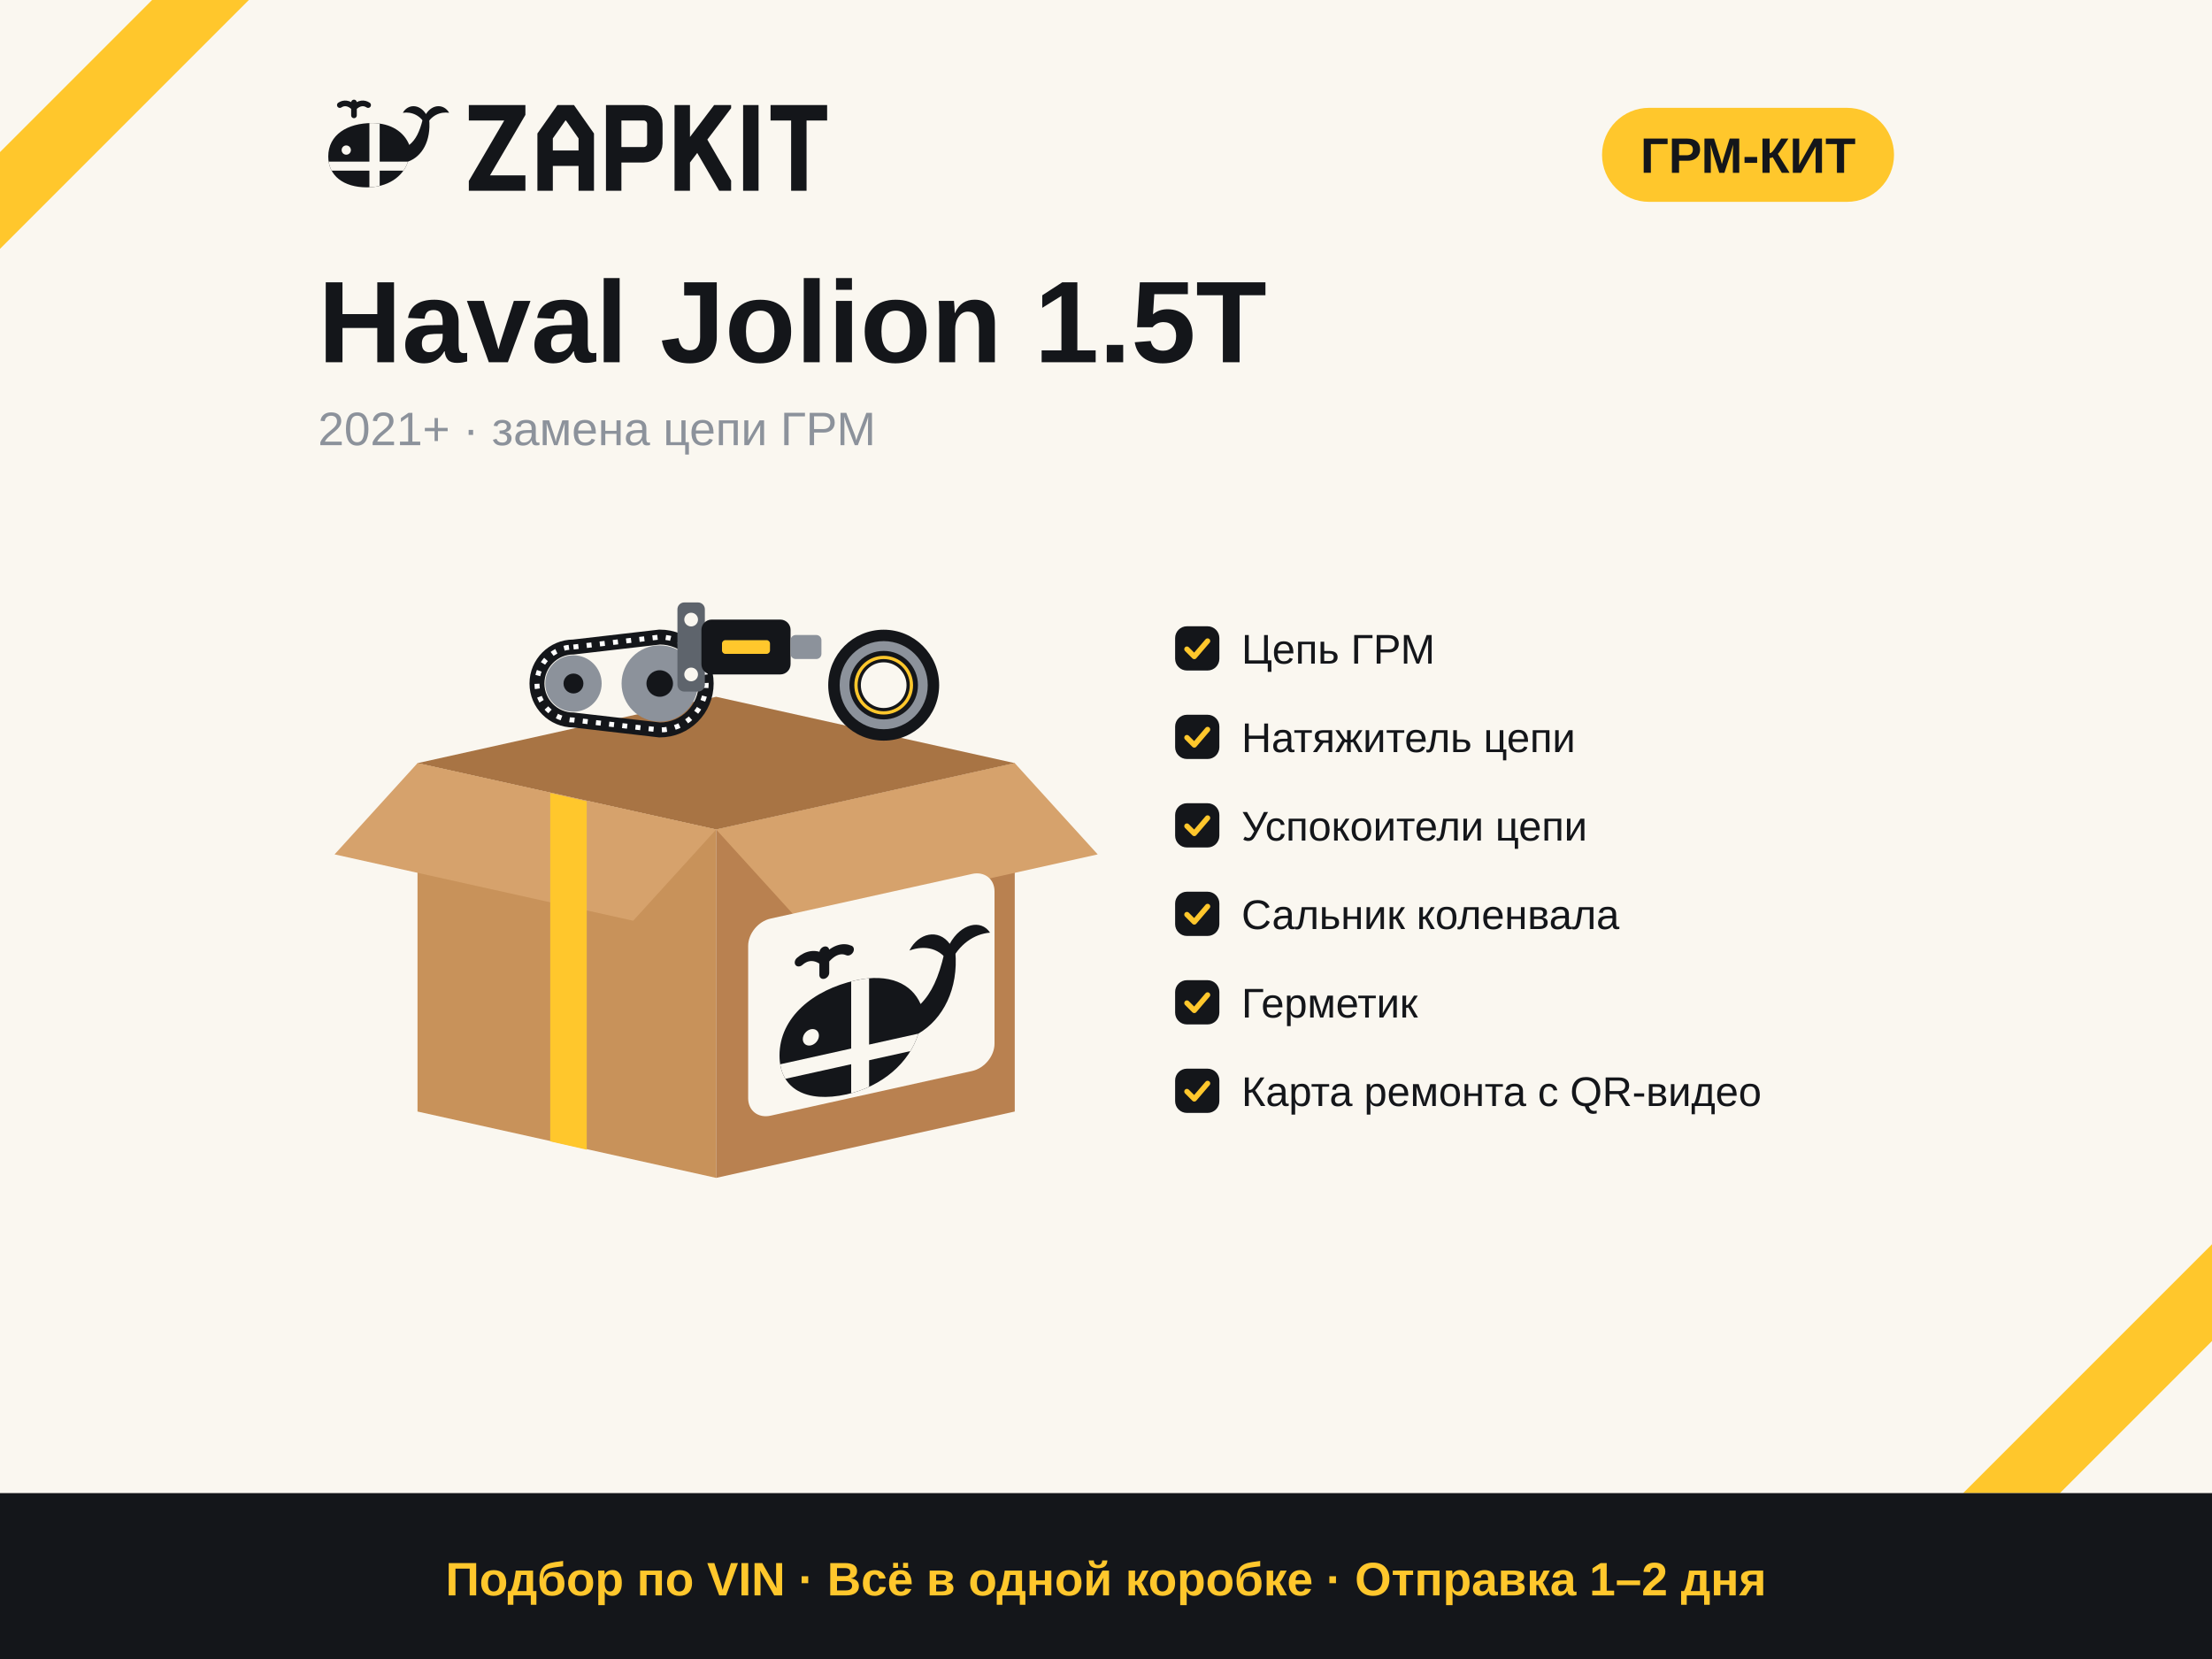
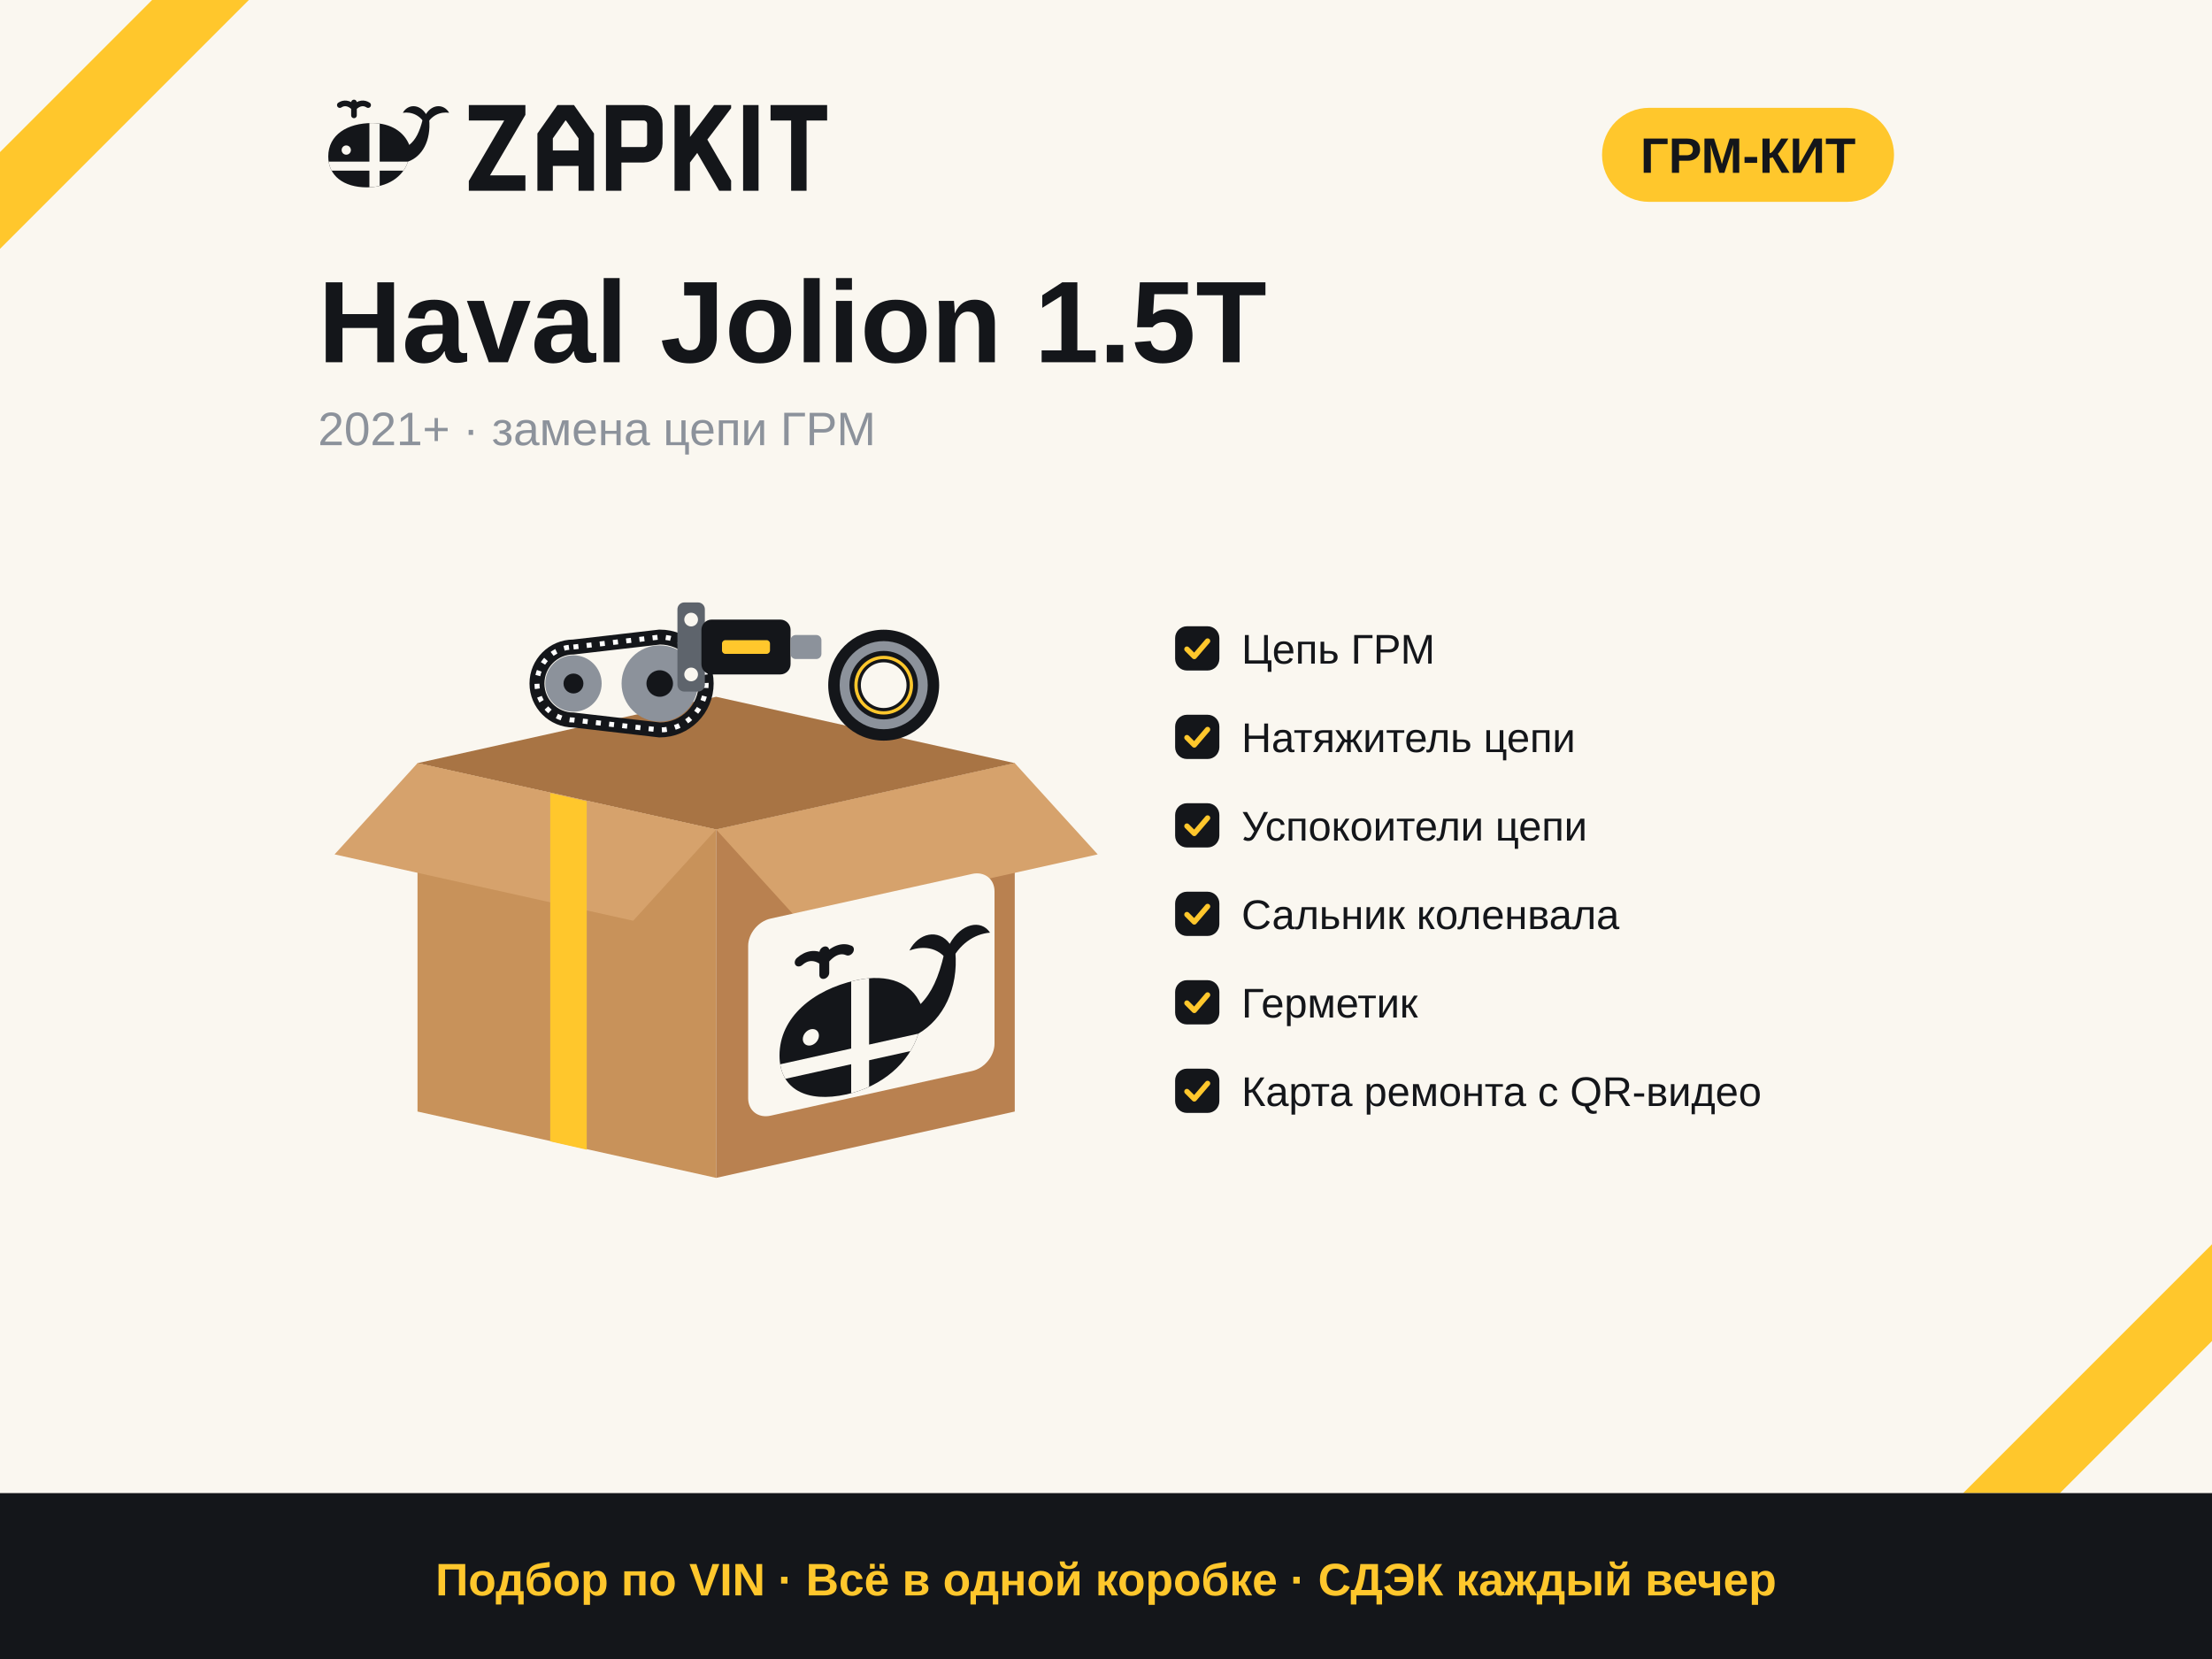
<svg xmlns="http://www.w3.org/2000/svg" viewBox="0 0 1600 1200" width="1600" height="1200" role="img" aria-label="ГРМ-КИТ Haval Jolion 1.5T">
  <rect width="1600" height="1200" fill="#FAF7F0" />
  <path d="M0,110 L110,0 H180 L0,180 Z" fill="#FFC72C" />
  <path d="M1600,900 L1420,1080 H1490 L1600,970 Z" fill="#FFC72C" />
  <g transform="translate(230 76) scale(0.62)">
    <g transform="translate(0 -30) scale(1.5)">
      <defs>
        <clipPath id="wb-m20h">
          <path d="M8,60 C8,43 23,34 42,34 C57,34 67,41 71,51 C76,47 79,41 81.5,31 L86.5,31 C88,48 81,60 70,64 C66,76 54,84 38,84 C20,84 8,75 8,60 Z" />
        </clipPath>
      </defs>
      <path fill="#14161A" d="M8,60 C8,43 23,34 42,34 C57,34 67,41 71,51 C76,47 79,41 81.5,31 L86.5,31 C88,48 81,60 70,64 C66,76 54,84 38,84 C20,84 8,75 8,60 Z" />
      <path fill="#14161A" d="M84,36 C80,28 73,25 66,26 C70,19 79,19 84,27 C89,19 98,19 102,26 C95,25 88,28 84,36 Z" />
      <g clip-path="url(#wb-m20h)" fill="#FAF7F0">
        <rect x="40" y="30" width="8" height="60" />
        <rect x="0" y="64" width="90" height="7" />
      </g>
      <circle cx="22" cy="55" r="3.6" fill="#FAF7F0" />
      <path d="M28,28 V18 M28,22 C24,18 20,18 17,20 M28,22 C32,18 36,18 39,20" fill="none" stroke="#14161A" stroke-width="4.4" stroke-linecap="round" />
    </g>
    <g transform="translate(176 0)">
      <defs>
        <clipPath id="c66-m20h">
          <rect width="66" height="100" />
        </clipPath>
        <clipPath id="c18-m20h">
          <rect width="18" height="100" />
        </clipPath>
      </defs>
      <g transform="translate(0 0)">
        <path clip-path="url(#c66-m20h)" d="M0,9 H57 L9,91 H66" fill="none" stroke="#14161A" stroke-width="18" stroke-linejoin="miter" stroke-miterlimit="10" />
      </g>
      <g transform="translate(80 0)">
        <path clip-path="url(#c66-m20h)" d="M9,100 V36 L28,9 H38 L57,36 V100 M9,62 H57" fill="none" stroke="#14161A" stroke-width="18" stroke-linejoin="miter" stroke-miterlimit="10" />
      </g>
      <g transform="translate(160 0)">
        <path clip-path="url(#c66-m20h)" d="M9,100 V9 H44 A13,13 0 0 1 57,22 V45 A13,13 0 0 1 44,58 H9" fill="none" stroke="#14161A" stroke-width="18" stroke-linejoin="miter" stroke-miterlimit="10" />
      </g>
      <g transform="translate(240 0)">
        <path clip-path="url(#c66-m20h)" d="M9,0 V100 M9,64 L62,-6 M30,44 L66,106" fill="none" stroke="#14161A" stroke-width="18" stroke-linejoin="miter" stroke-miterlimit="10" />
      </g>
      <g transform="translate(320 0)">
        <path clip-path="url(#c18-m20h)" d="M9,0 V100" fill="none" stroke="#14161A" stroke-width="18" stroke-linejoin="miter" stroke-miterlimit="10" />
      </g>
      <g transform="translate(352 0)">
        <path clip-path="url(#c66-m20h)" d="M0,9 H66 M33,9 V100" fill="none" stroke="#14161A" stroke-width="18" stroke-linejoin="miter" stroke-miterlimit="10" />
      </g>
    </g>
  </g>
  <rect x="1158.8" y="78" width="211.2" height="68" rx="34" fill="#FFC72C" />
  <text x="1264.4" y="125" font-family="'Liberation Sans', Arial, Helvetica, sans-serif" font-size="36" font-weight="700" fill="#14161A" text-anchor="middle">ГРМ-КИТ</text>
  <text x="230" y="262" font-family="'Liberation Sans', Arial, Helvetica, sans-serif" font-size="84" font-weight="700" fill="#14161A" text-anchor="start">Haval Jolion 1.5T</text>
  <text x="230" y="322" font-family="'Liberation Sans', Arial, Helvetica, sans-serif" font-size="34" font-weight="400" fill="#8C929B" text-anchor="start">2021+ · замена цепи ГРМ</text>
  <g transform="translate(230 372) scale(1.2)">
    <path d="M60,150 L240,110 L420,150 L240,190 Z" fill="#A87444" />
    <g transform="translate(118 42) scale(1.0)">
      <circle cx="36" cy="60" r="17" fill="#8C929B" />
      <circle cx="36" cy="60" r="6" fill="#14161A" />
      <circle cx="88" cy="60" r="23" fill="#8C929B" />
      <circle cx="88" cy="60" r="8" fill="#14161A" />
      <path d="M36,38 L88,32 A28,28 0 0 1 88,88 L36,82 A22,22 0 0 1 36,38 Z" fill="none" stroke="#14161A" stroke-width="9" />
      <path d="M36,38 L88,32 A28,28 0 0 1 88,88 L36,82 A22,22 0 0 1 36,38 Z" fill="none" stroke="#FFFFFF" stroke-width="3" stroke-dasharray="3 5" />
    </g>
    <g transform="translate(196 18) scale(1.033333)">
      <rect x="20" y="34" width="16" height="52" rx="4" fill="#5E646C" />
      <circle cx="28" cy="44" r="4" fill="#FAF7F0" />
      <circle cx="28" cy="76" r="4" fill="#FAF7F0" />
      <rect x="34" y="44" width="52" height="32" rx="6" fill="#14161A" />
      <rect x="86" y="53" width="18" height="14" rx="3" fill="#8C929B" />
      <rect x="46" y="56" width="28" height="8" rx="2" fill="#FFC72C" />
    </g>
    <g transform="translate(282 44) scale(0.9833333)">
      <path fill="#14161A" fill-rule="evenodd" d="M26,60 a34,34 0 1 0 68,0 a34,34 0 1 0 -68,0 Z M46,60 a14,14 0 1 0 28,0 a14,14 0 1 0 -28,0 Z" />
      <circle cx="60" cy="60" r="24" fill="none" stroke="#8C929B" stroke-width="6" />
      <circle cx="60" cy="60" r="17" fill="none" stroke="#FFC72C" stroke-width="2" />
    </g>
    <path d="M60,150 L240,190 V400 L60,360 Z" fill="#C8925A" />
    <path d="M420,150 L240,190 V400 L420,360 Z" fill="#B98150" />
    <path d="M60,150 L10,205 L190,245 L240,190 Z" fill="#D6A26C" />
    <path d="M420,150 L470,205 L290,245 L240,190 Z" fill="#D6A26C" />
    <path d="M140,168 L162,173 V383 L140,378 Z" fill="#FFC72C" />
    <g transform="translate(262 238) skewY(-12.5) scale(1.35)">
      <rect x="-2" y="6" width="110" height="88" rx="10" fill="#FAF7F0" />
      <g transform="translate(4 8)">
        <defs>
          <clipPath id="wb-m20">
            <path d="M8,60 C8,43 23,34 42,34 C57,34 67,41 71,51 C76,47 79,41 81.5,31 L86.5,31 C88,48 81,60 70,64 C66,76 54,84 38,84 C20,84 8,75 8,60 Z" />
          </clipPath>
        </defs>
        <path fill="#14161A" d="M8,60 C8,43 23,34 42,34 C57,34 67,41 71,51 C76,47 79,41 81.5,31 L86.5,31 C88,48 81,60 70,64 C66,76 54,84 38,84 C20,84 8,75 8,60 Z" />
        <path fill="#14161A" d="M84,36 C80,28 73,25 66,26 C70,19 79,19 84,27 C89,19 98,19 102,26 C95,25 88,28 84,36 Z" />
        <g clip-path="url(#wb-m20)" fill="#FAF7F0">
          <rect x="40" y="30" width="8" height="60" />
          <rect x="0" y="64" width="90" height="7" />
        </g>
        <circle cx="22" cy="55" r="3.6" fill="#FAF7F0" />
        <path d="M28,28 V18 M28,22 C24,18 20,18 17,20 M28,22 C32,18 36,18 39,20" fill="none" stroke="#14161A" stroke-width="4.4" stroke-linecap="round" />
      </g>
    </g>
  </g>
  <g transform="translate(850 453) scale(1.066667)">
    <rect width="30" height="30" rx="8" fill="#14161A" />
    <path d="M8,15.5 L13,20.5 L22,10" fill="none" stroke="#FFC72C" stroke-width="3.6" stroke-linecap="round" stroke-linejoin="round" />
  </g>
  <text x="898" y="480" font-family="'Liberation Sans', Arial, Helvetica, sans-serif" font-size="30" font-weight="400" fill="#14161A" text-anchor="start">Цепь ГРМ</text>
  <g transform="translate(850 517) scale(1.066667)">
    <rect width="30" height="30" rx="8" fill="#14161A" />
    <path d="M8,15.5 L13,20.5 L22,10" fill="none" stroke="#FFC72C" stroke-width="3.6" stroke-linecap="round" stroke-linejoin="round" />
  </g>
  <text x="898" y="544" font-family="'Liberation Sans', Arial, Helvetica, sans-serif" font-size="30" font-weight="400" fill="#14161A" text-anchor="start">Натяжитель цепи</text>
  <g transform="translate(850 581) scale(1.066667)">
    <rect width="30" height="30" rx="8" fill="#14161A" />
    <path d="M8,15.5 L13,20.5 L22,10" fill="none" stroke="#FFC72C" stroke-width="3.6" stroke-linecap="round" stroke-linejoin="round" />
  </g>
  <text x="898" y="608" font-family="'Liberation Sans', Arial, Helvetica, sans-serif" font-size="30" font-weight="400" fill="#14161A" text-anchor="start">Успокоители цепи</text>
  <g transform="translate(850 645) scale(1.066667)">
    <rect width="30" height="30" rx="8" fill="#14161A" />
    <path d="M8,15.5 L13,20.5 L22,10" fill="none" stroke="#FFC72C" stroke-width="3.6" stroke-linecap="round" stroke-linejoin="round" />
  </g>
  <text x="898" y="672" font-family="'Liberation Sans', Arial, Helvetica, sans-serif" font-size="30" font-weight="400" fill="#14161A" text-anchor="start">Сальник коленвала</text>
  <g transform="translate(850 709) scale(1.066667)">
    <rect width="30" height="30" rx="8" fill="#14161A" />
    <path d="M8,15.5 L13,20.5 L22,10" fill="none" stroke="#FFC72C" stroke-width="3.6" stroke-linecap="round" stroke-linejoin="round" />
  </g>
  <text x="898" y="736" font-family="'Liberation Sans', Arial, Helvetica, sans-serif" font-size="30" font-weight="400" fill="#14161A" text-anchor="start">Герметик</text>
  <g transform="translate(850 773) scale(1.066667)">
    <rect width="30" height="30" rx="8" fill="#14161A" />
    <path d="M8,15.5 L13,20.5 L22,10" fill="none" stroke="#FFC72C" stroke-width="3.6" stroke-linecap="round" stroke-linejoin="round" />
  </g>
  <text x="898" y="800" font-family="'Liberation Sans', Arial, Helvetica, sans-serif" font-size="30" font-weight="400" fill="#14161A" text-anchor="start">Карта ремонта с QR-видео</text>
  <rect y="1080" width="1600" height="120" fill="#14161A" />
-   <text x="800.0" y="1154" font-family="'Liberation Sans', Arial, Helvetica, sans-serif" font-size="34" font-weight="700" fill="#FFC72C" text-anchor="middle">Подбор по VIN · Всё в одной коробке · Отправка 1–2 дня</text>
+   <text x="800.0" y="1154" font-family="'Liberation Sans', Arial, Helvetica, sans-serif" font-size="33" font-weight="700" fill="#FFC72C" text-anchor="middle">Подбор по VIN · Всё в одной коробке · СДЭК каждый вечер</text>
</svg>
